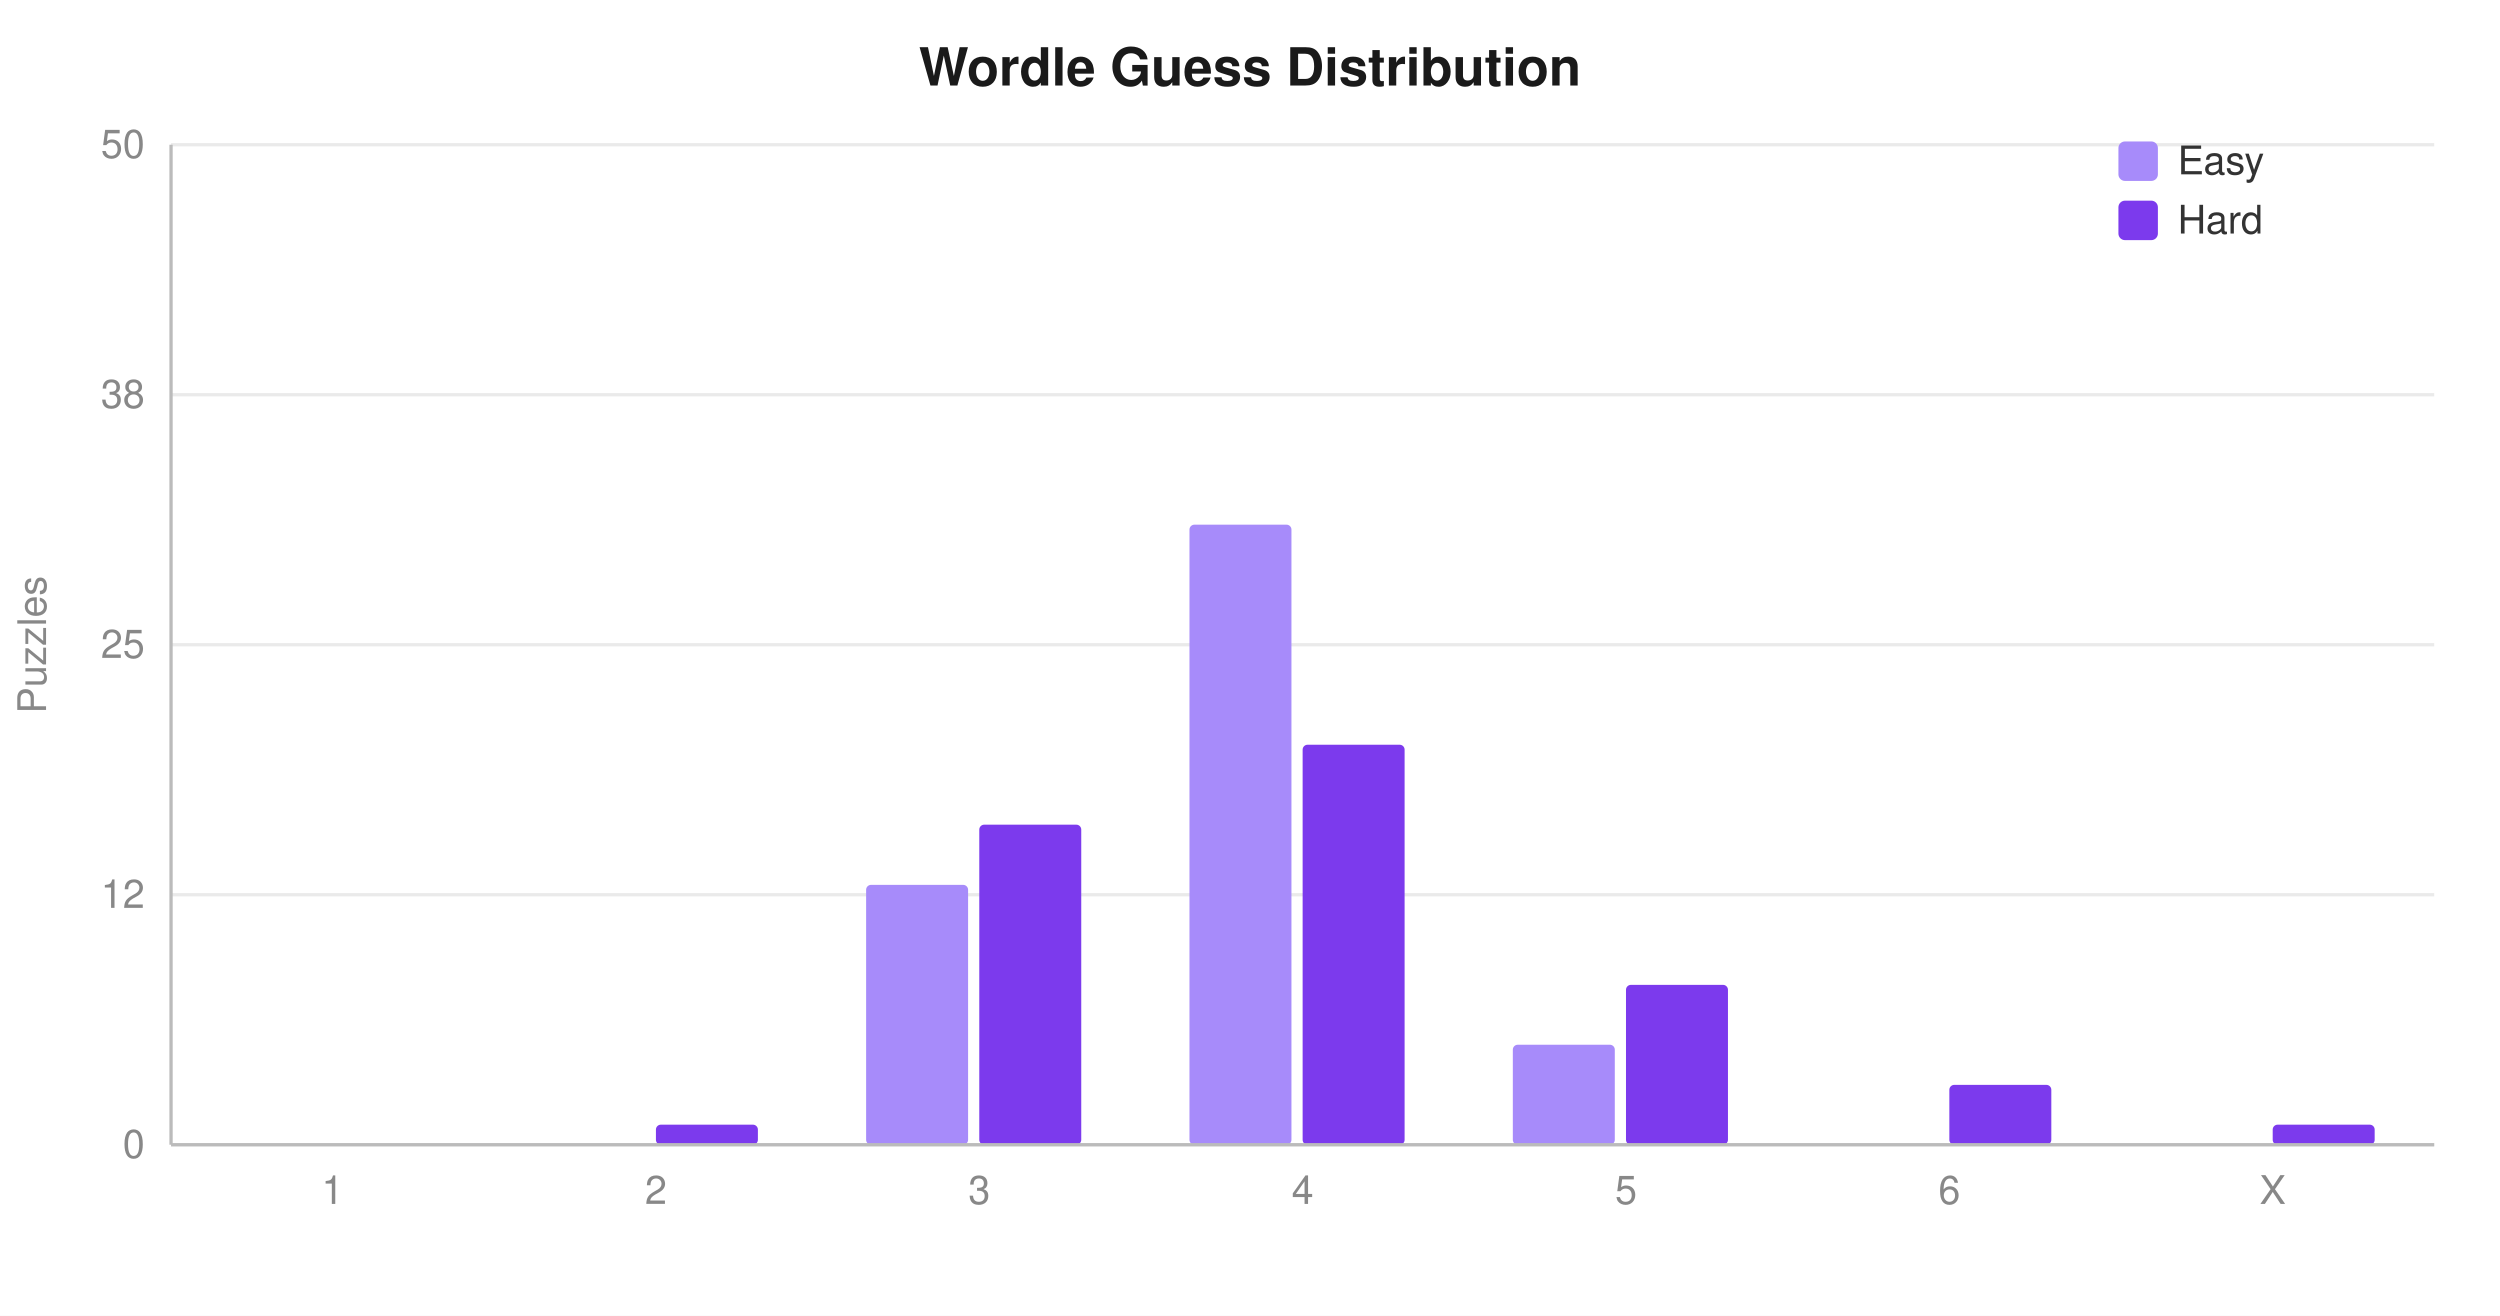
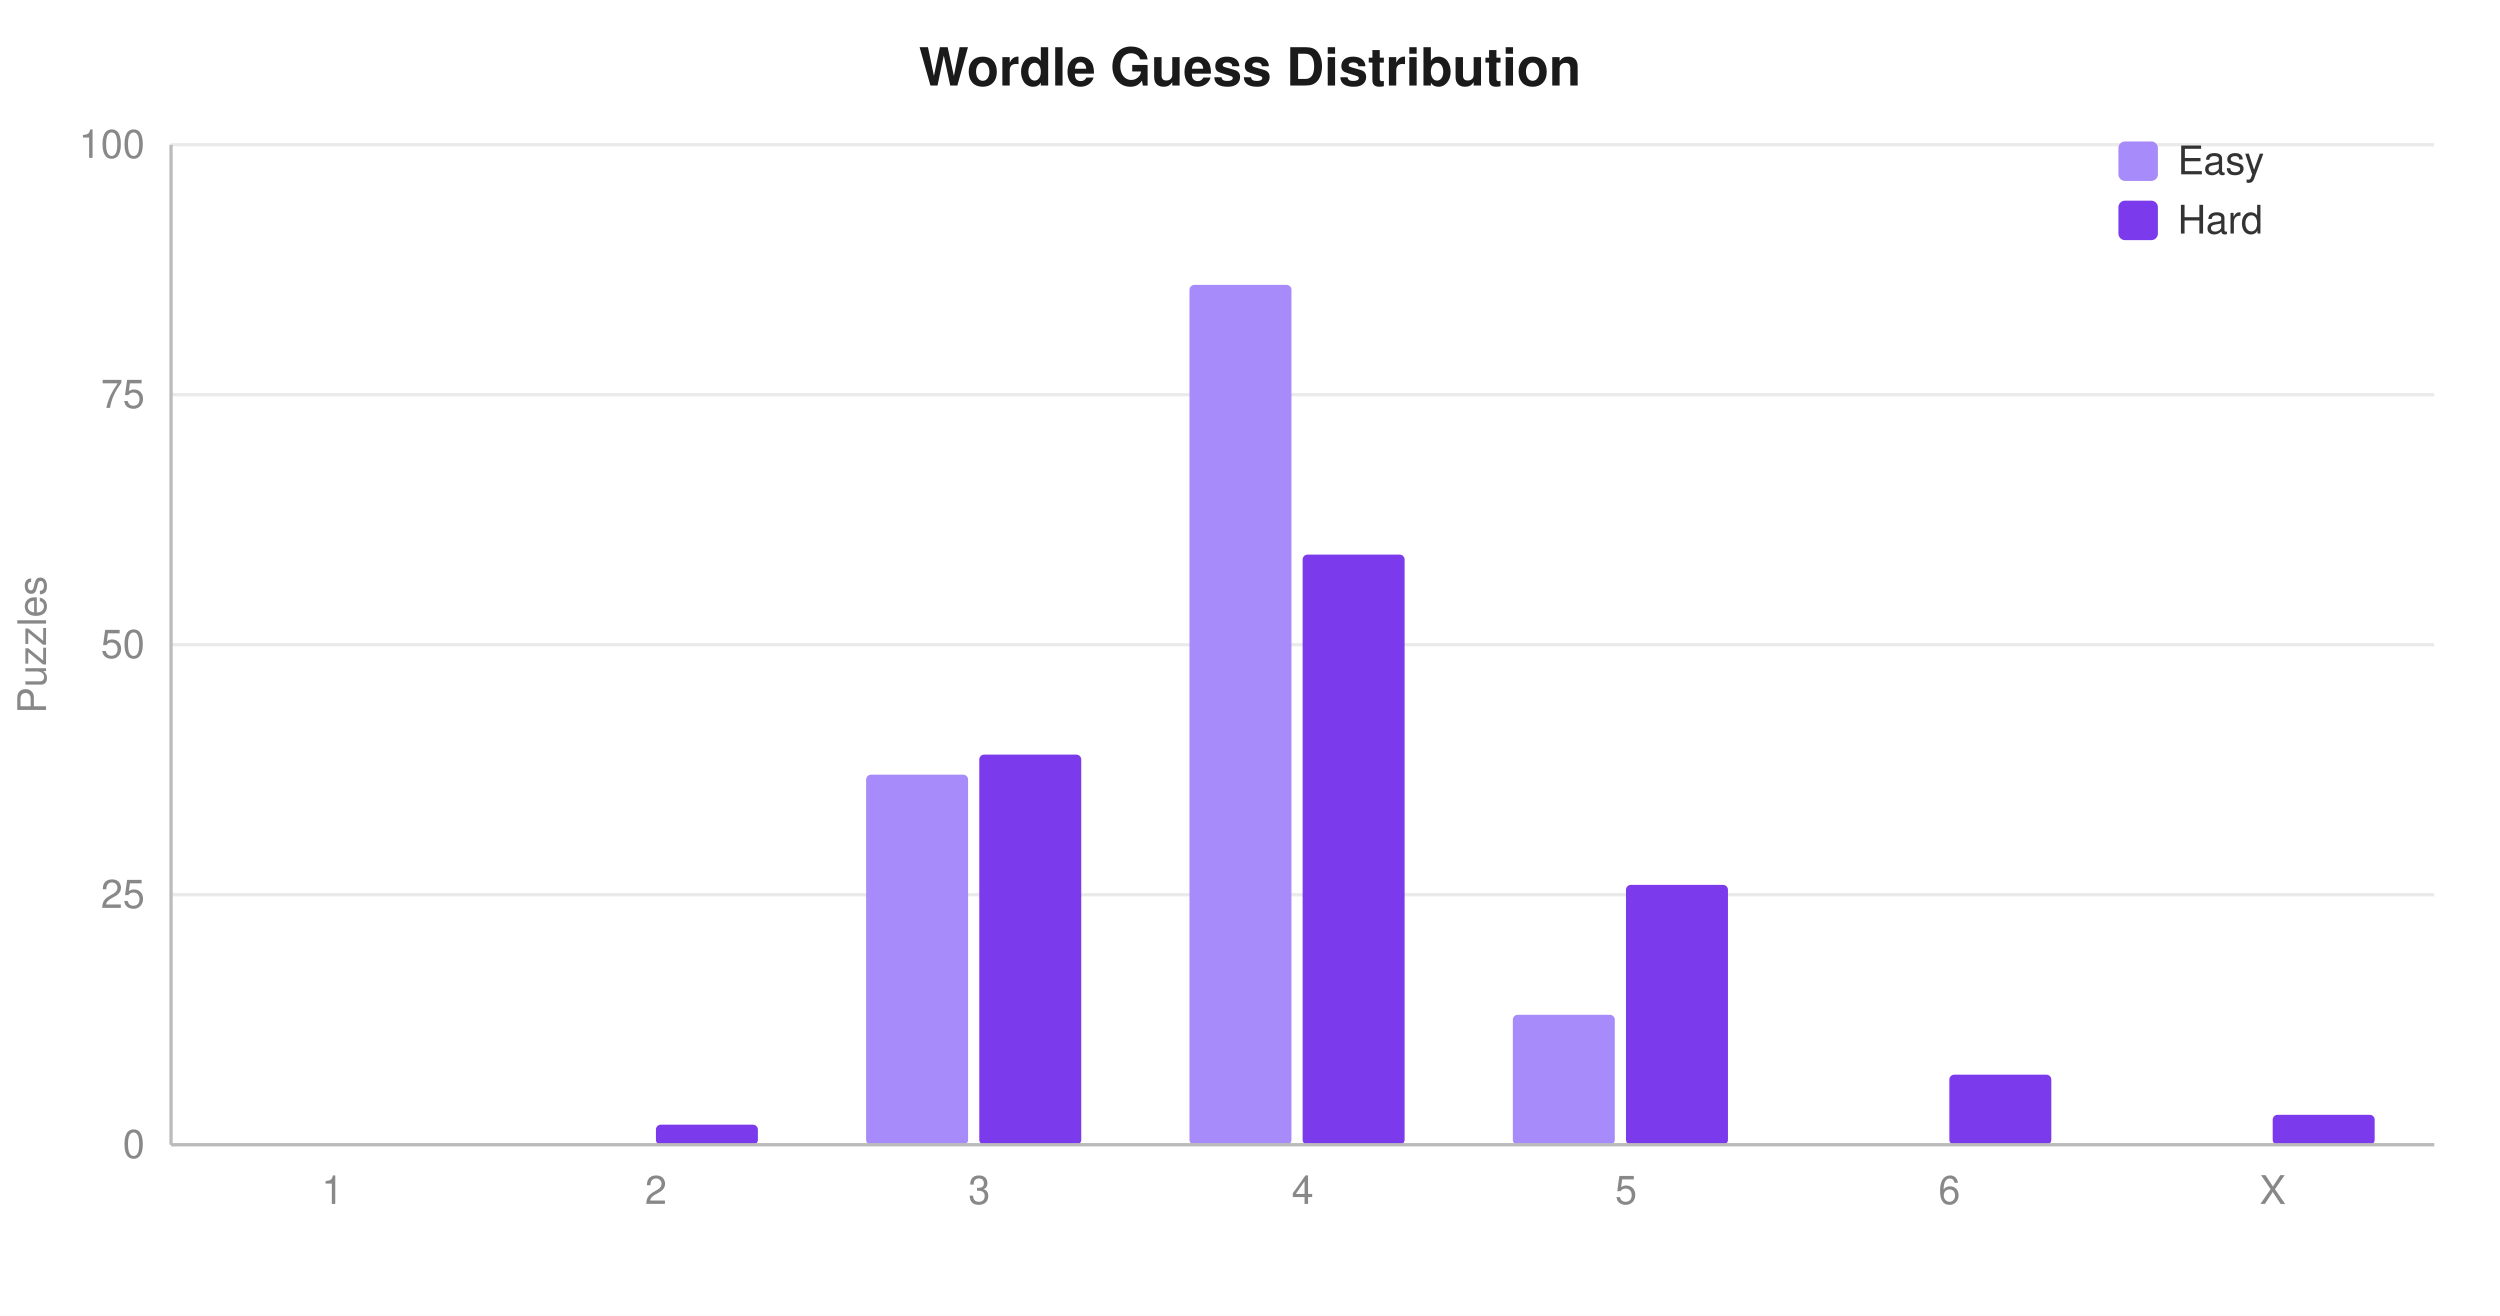
<svg xmlns="http://www.w3.org/2000/svg" width="760" height="400" viewBox="0 0 760 400" font-family="-apple-system,Segoe UI,Helvetica,Arial,sans-serif" font-size="12">
  <rect width="760" height="400" fill="#ffffff" />
  <text x="380" y="26" text-anchor="middle" font-size="16" font-weight="600" fill="#1a1a1a">Wordle Guess Distribution</text>
  <line x1="52" y1="348.0" x2="740" y2="348.0" stroke="#eaeaea" />
  <text x="44" y="352.0" text-anchor="end" fill="#888">0</text>
  <line x1="52" y1="272.0" x2="740" y2="272.0" stroke="#eaeaea" />
-   <text x="44" y="276.0" text-anchor="end" fill="#888">12</text>
+   <text x="44" y="276.0" text-anchor="end" fill="#888">25</text>
  <line x1="52" y1="196.0" x2="740" y2="196.0" stroke="#eaeaea" />
-   <text x="44" y="200.0" text-anchor="end" fill="#888">25</text>
+   <text x="44" y="200.0" text-anchor="end" fill="#888">50</text>
  <line x1="52" y1="120.0" x2="740" y2="120.0" stroke="#eaeaea" />
-   <text x="44" y="124.0" text-anchor="end" fill="#888">38</text>
+   <text x="44" y="124.0" text-anchor="end" fill="#888">75</text>
  <line x1="52" y1="44.0" x2="740" y2="44.0" stroke="#eaeaea" />
-   <text x="44" y="48.0" text-anchor="end" fill="#888">50</text>
+   <text x="44" y="48.0" text-anchor="end" fill="#888">100</text>
  <rect x="66.7" y="348.0" width="31.0" height="0.0" rx="1.5" fill="#a78bfa" />
  <rect x="101.1" y="348.0" width="31.0" height="0.0" rx="1.5" fill="#7c3aed" />
  <text x="101.1" y="366.0" text-anchor="middle" fill="#888">1</text>
  <rect x="165.0" y="348.0" width="31.0" height="0.0" rx="1.5" fill="#a78bfa" />
  <rect x="199.4" y="341.9" width="31.0" height="6.1" rx="1.5" fill="#7c3aed" />
  <text x="199.4" y="366.0" text-anchor="middle" fill="#888">2</text>
-   <rect x="263.3" y="269.0" width="31.0" height="79.0" rx="1.5" fill="#a78bfa" />
-   <rect x="297.7" y="250.7" width="31.0" height="97.3" rx="1.5" fill="#7c3aed" />
+   <rect x="263.3" y="235.5" width="31.0" height="112.5" rx="1.5" fill="#a78bfa" />
+   <rect x="297.7" y="229.4" width="31.0" height="118.6" rx="1.5" fill="#7c3aed" />
  <text x="297.7" y="366.0" text-anchor="middle" fill="#888">3</text>
-   <rect x="361.6" y="159.5" width="31.0" height="188.5" rx="1.5" fill="#a78bfa" />
-   <rect x="396.0" y="226.4" width="31.0" height="121.6" rx="1.5" fill="#7c3aed" />
+   <rect x="361.6" y="86.6" width="31.0" height="261.4" rx="1.5" fill="#a78bfa" />
+   <rect x="396.0" y="168.6" width="31.0" height="179.4" rx="1.5" fill="#7c3aed" />
  <text x="396.0" y="366.0" text-anchor="middle" fill="#888">4</text>
-   <rect x="459.9" y="317.6" width="31.0" height="30.4" rx="1.5" fill="#a78bfa" />
-   <rect x="494.3" y="299.4" width="31.0" height="48.6" rx="1.5" fill="#7c3aed" />
+   <rect x="459.9" y="308.5" width="31.0" height="39.5" rx="1.5" fill="#a78bfa" />
+   <rect x="494.3" y="269.0" width="31.0" height="79.0" rx="1.5" fill="#7c3aed" />
  <text x="494.3" y="366.0" text-anchor="middle" fill="#888">5</text>
  <rect x="558.2" y="348.0" width="31.0" height="0.0" rx="1.5" fill="#a78bfa" />
-   <rect x="592.6" y="329.8" width="31.0" height="18.2" rx="1.5" fill="#7c3aed" />
+   <rect x="592.6" y="326.7" width="31.0" height="21.3" rx="1.5" fill="#7c3aed" />
  <text x="592.6" y="366.0" text-anchor="middle" fill="#888">6</text>
  <rect x="656.5" y="348.0" width="31.0" height="0.0" rx="1.5" fill="#a78bfa" />
-   <rect x="690.9" y="341.9" width="31.0" height="6.1" rx="1.5" fill="#7c3aed" />
+   <rect x="690.9" y="338.9" width="31.0" height="9.1" rx="1.5" fill="#7c3aed" />
  <text x="690.9" y="366.0" text-anchor="middle" fill="#888">X</text>
  <line x1="52" y1="348" x2="740" y2="348" stroke="#bbb" />
  <line x1="52" y1="44" x2="52" y2="348" stroke="#bbb" />
  <text x="14" y="196" text-anchor="middle" fill="#888" transform="rotate(-90 14 196)">Puzzles</text>
  <rect x="644" y="43" width="12" height="12" rx="2" fill="#a78bfa" />
  <text x="662" y="53" fill="#333">Easy</text>
  <rect x="644" y="61" width="12" height="12" rx="2" fill="#7c3aed" />
  <text x="662" y="71" fill="#333">Hard</text>
</svg>
